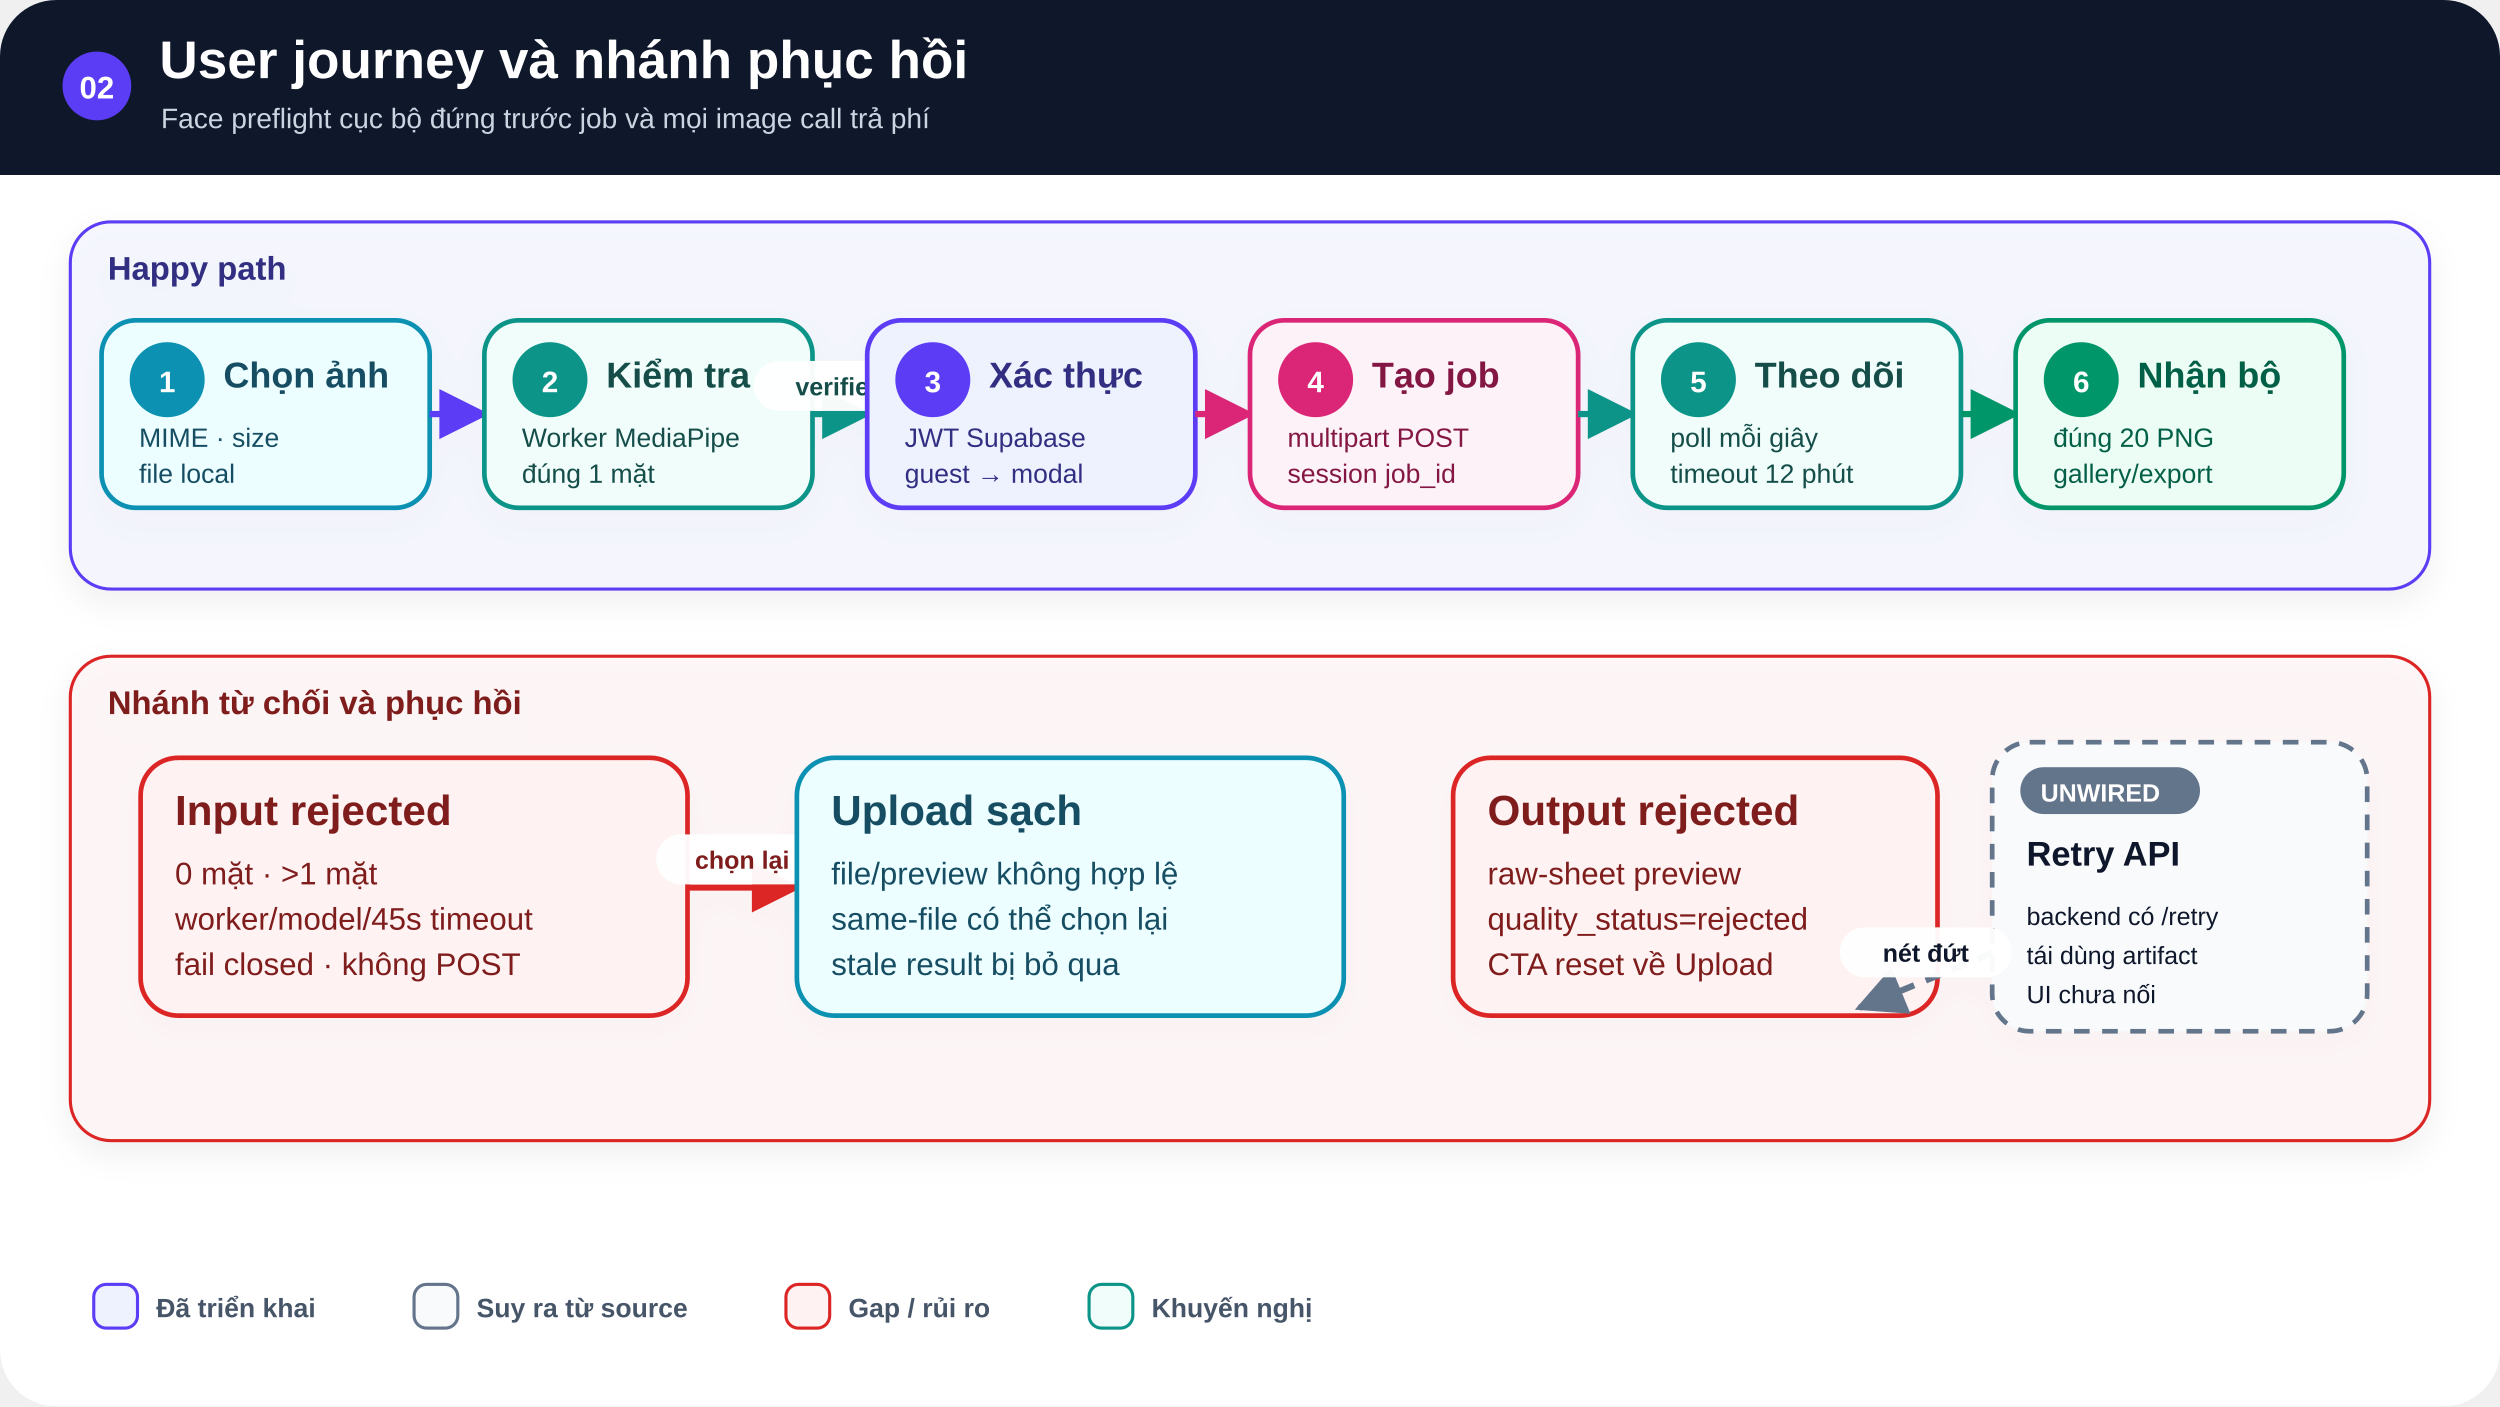
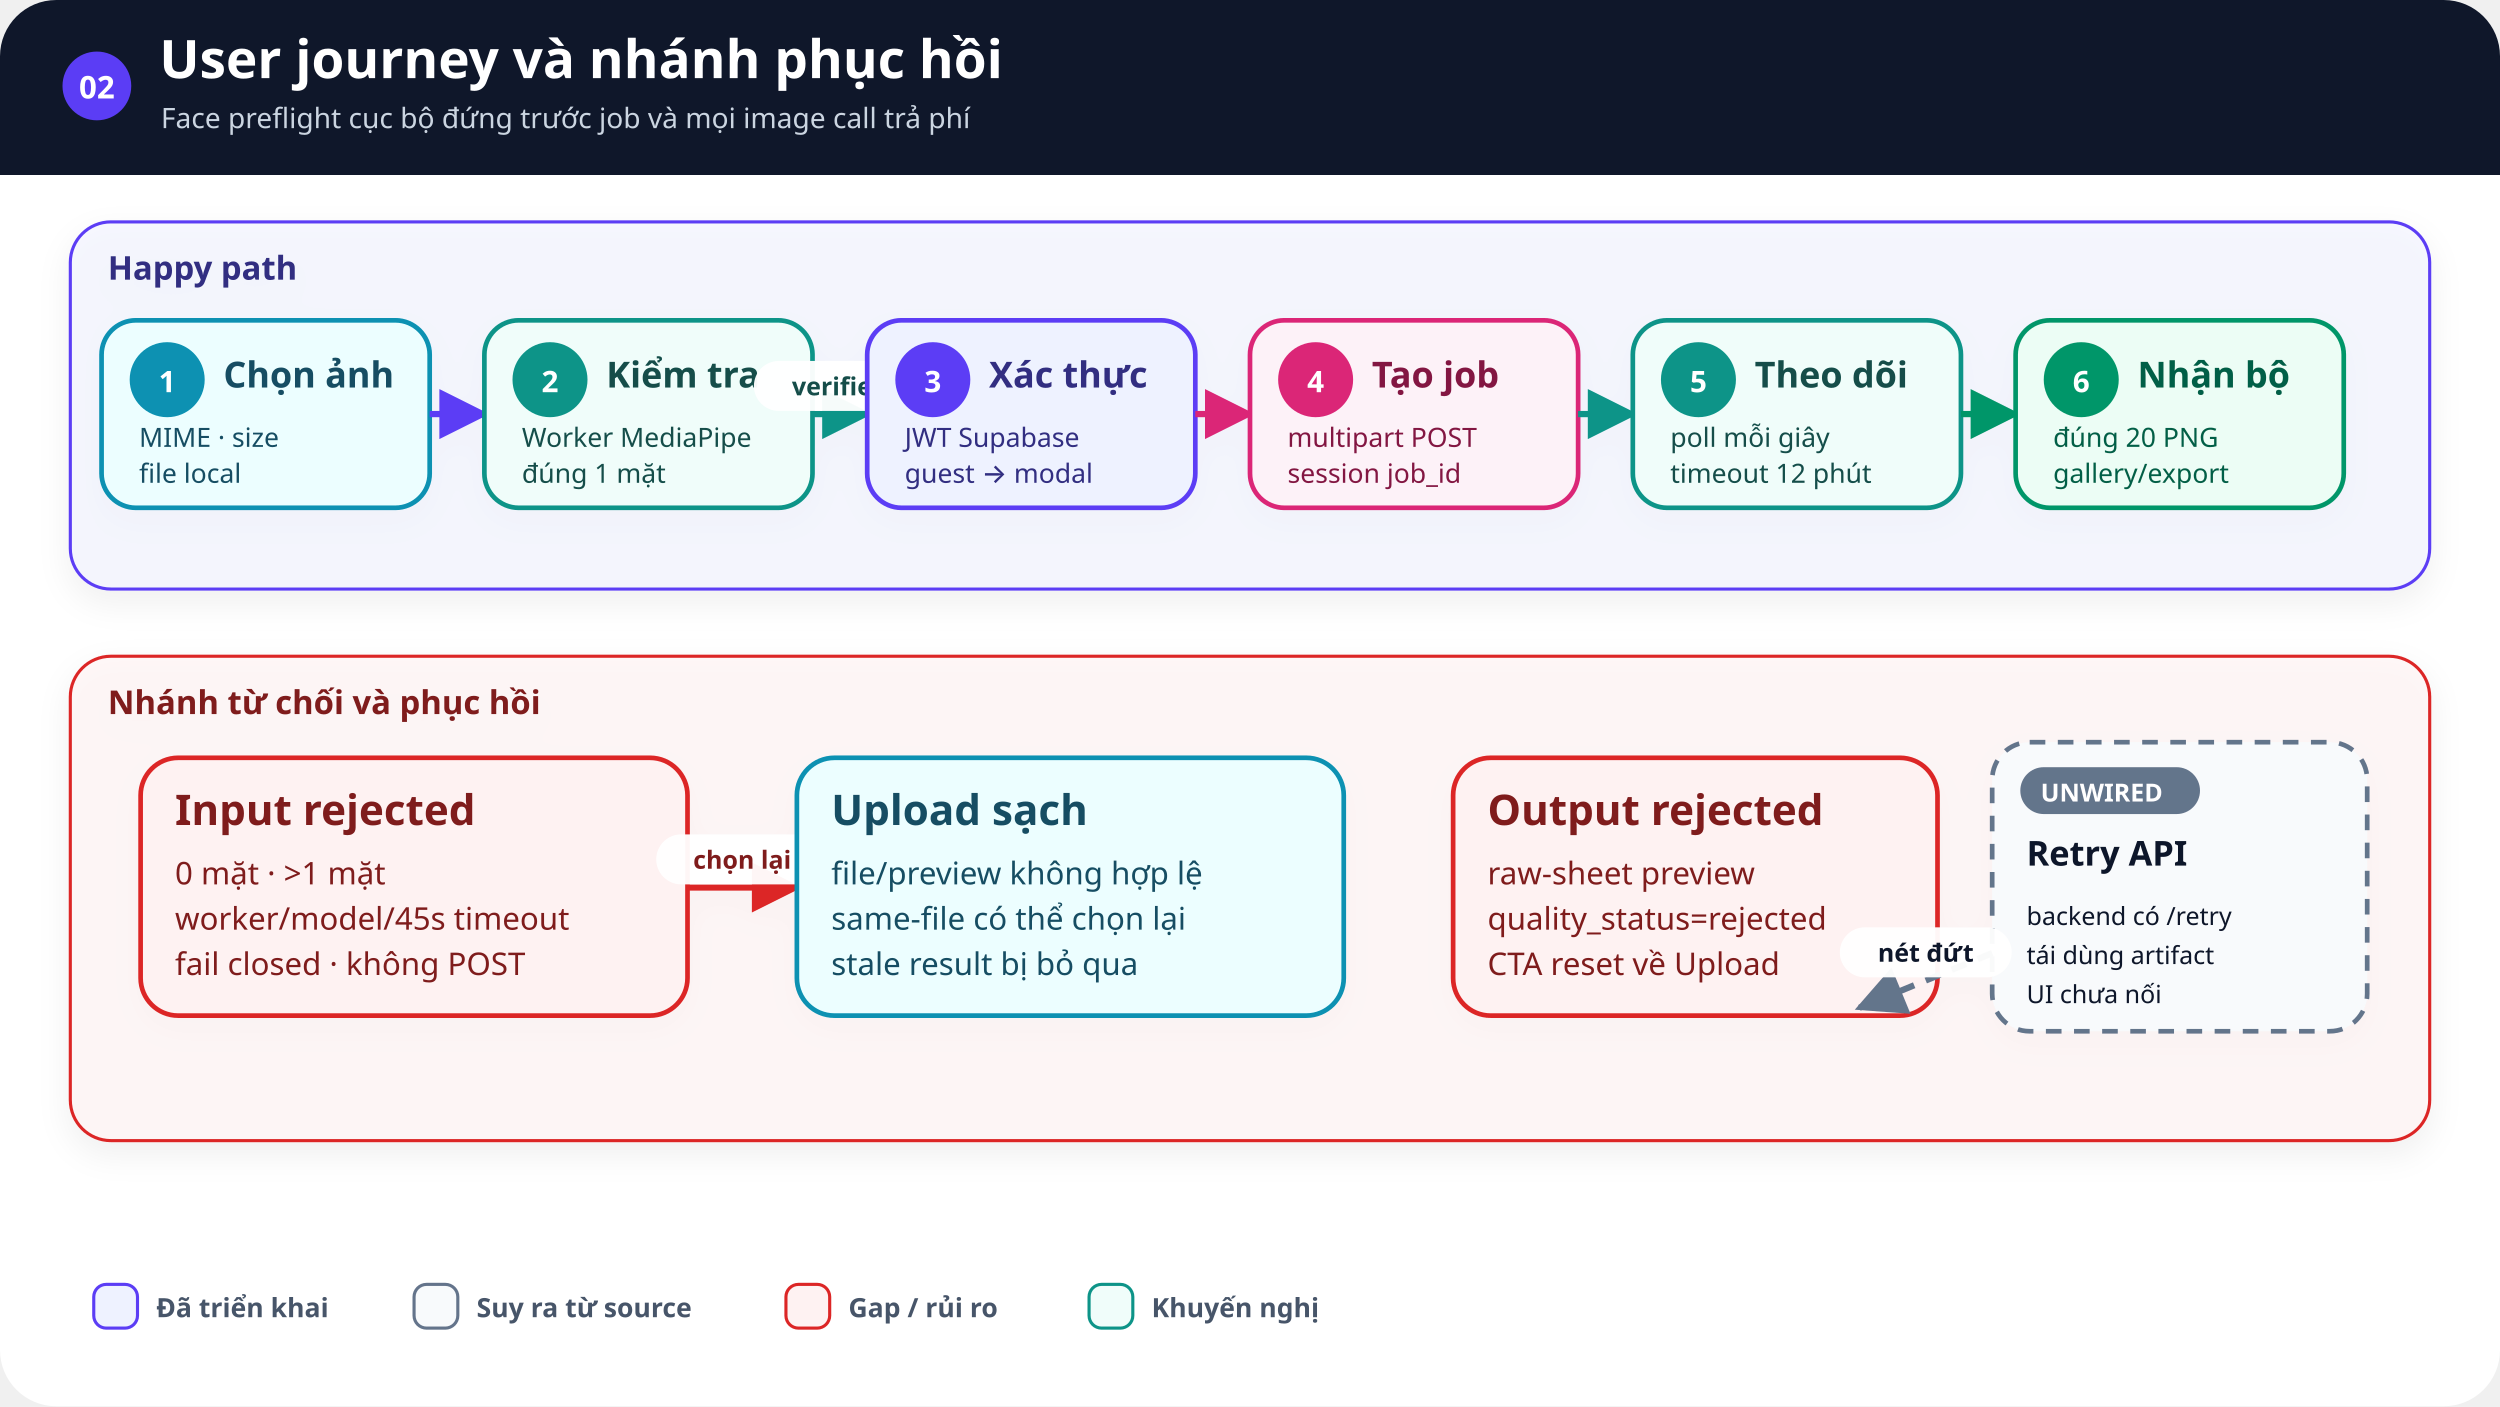
<svg xmlns="http://www.w3.org/2000/svg" width="1600" height="900" viewBox="0 0 1600 900">
  <defs>
    <filter id="shadow-user-journey" x="-20%" y="-20%" width="140%" height="140%">
      <feDropShadow dx="0" dy="8" stdDeviation="10" flood-color="#0F172A" flood-opacity="0.10" />
    </filter>
    <marker id="arrow-user-journey-client" viewBox="0 0 10 10" refX="9" refY="5" markerWidth="8" markerHeight="8" orient="auto-start-reverse">
      <path d="M 0 0 L 10 5 L 0 10 z" fill="#0891B2" />
    </marker>
    <marker id="arrow-user-journey-frontend" viewBox="0 0 10 10" refX="9" refY="5" markerWidth="8" markerHeight="8" orient="auto-start-reverse">
      <path d="M 0 0 L 10 5 L 0 10 z" fill="#5B3DF5" />
    </marker>
    <marker id="arrow-user-journey-backend" viewBox="0 0 10 10" refX="9" refY="5" markerWidth="8" markerHeight="8" orient="auto-start-reverse">
      <path d="M 0 0 L 10 5 L 0 10 z" fill="#DB2777" />
    </marker>
    <marker id="arrow-user-journey-data" viewBox="0 0 10 10" refX="9" refY="5" markerWidth="8" markerHeight="8" orient="auto-start-reverse">
      <path d="M 0 0 L 10 5 L 0 10 z" fill="#059669" />
    </marker>
    <marker id="arrow-user-journey-external" viewBox="0 0 10 10" refX="9" refY="5" markerWidth="8" markerHeight="8" orient="auto-start-reverse">
      <path d="M 0 0 L 10 5 L 0 10 z" fill="#EA580C" />
    </marker>
    <marker id="arrow-user-journey-quality" viewBox="0 0 10 10" refX="9" refY="5" markerWidth="8" markerHeight="8" orient="auto-start-reverse">
      <path d="M 0 0 L 10 5 L 0 10 z" fill="#0D9488" />
    </marker>
    <marker id="arrow-user-journey-risk" viewBox="0 0 10 10" refX="9" refY="5" markerWidth="8" markerHeight="8" orient="auto-start-reverse">
      <path d="M 0 0 L 10 5 L 0 10 z" fill="#DC2626" />
    </marker>
    <marker id="arrow-user-journey-neutral" viewBox="0 0 10 10" refX="9" refY="5" markerWidth="8" markerHeight="8" orient="auto-start-reverse">
      <path d="M 0 0 L 10 5 L 0 10 z" fill="#64748B" />
    </marker>
    <marker id="arrow-user-journey-ink" viewBox="0 0 10 10" refX="9" refY="5" markerWidth="8" markerHeight="8" orient="auto-start-reverse">
      <path d="M 0 0 L 10 5 L 0 10 z" fill="#0F172A" />
    </marker>
  </defs>
  <rect width="1600" height="900" rx="36" fill="#FFFFFF" />
  <rect x="0" y="0" width="1600" height="112" rx="36" fill="#0F172A" />
  <rect x="0" y="76" width="1600" height="36" fill="#0F172A" />
  <circle cx="62" cy="55" r="22" fill="#5B3DF5" />
-   <text x="62" y="63" text-anchor="middle" fill="#FFFFFF" font-family="Arial, sans-serif" font-size="20" font-weight="800">02</text>
-   <text x="102" y="50" text-anchor="start" fill="#FFFFFF" font-family="Arial, sans-serif" font-size="34" font-weight="800">User journey và nhánh phục hồi</text>
-   <text x="103" y="82" text-anchor="start" fill="#CBD5E1" font-family="Arial, sans-serif" font-size="18" font-weight="500">Face preflight cục bộ đứng trước job và mọi image call trả phí</text>
+   <text x="62" y="63" text-anchor="middle" fill="#FFFFFF" font-family="'Segoe UI', system-ui, -apple-system, 'Noto Sans', sans-serif" font-size="20" font-weight="800">02</text>
+   <text x="102" y="50" text-anchor="start" fill="#FFFFFF" font-family="'Segoe UI', system-ui, -apple-system, 'Noto Sans', sans-serif" font-size="34" font-weight="800">User journey và nhánh phục hồi</text>
+   <text x="103" y="82" text-anchor="start" fill="#CBD5E1" font-family="'Segoe UI', system-ui, -apple-system, 'Noto Sans', sans-serif" font-size="18" font-weight="500">Face preflight cục bộ đứng trước job và mọi image call trả phí</text>
  <g filter="url(#shadow-user-journey)">
    <g>
      <rect x="45" y="142" width="1510" height="235" rx="26" fill="#EEF2FF" fill-opacity="0.55" stroke="#5B3DF5" stroke-width="2" />
-       <text x="69" y="179" text-anchor="start" fill="#312E81" font-family="Arial, sans-serif" font-size="21" font-weight="800">Happy path</text>
+       <text x="69" y="179" text-anchor="start" fill="#312E81" font-family="'Segoe UI', system-ui, -apple-system, 'Noto Sans', sans-serif" font-size="21" font-weight="800">Happy path</text>
    </g>
    <g>
      <rect x="65" y="205" width="210" height="120" rx="22" fill="#ECFEFF" stroke="#0891B2" stroke-width="3" />
      <circle cx="107" cy="243" r="24" fill="#0891B2" />
-       <text x="107" y="251" text-anchor="middle" fill="#FFFFFF" font-family="Arial, sans-serif" font-size="19" font-weight="800">1</text>
-       <text x="143" y="248" text-anchor="start" fill="#164E63" font-family="Arial, sans-serif" font-size="23" font-weight="800">Chọn ảnh</text>
-       <text x="89" y="286" text-anchor="start" fill="#164E63" font-family="Arial, sans-serif" font-size="17" font-weight="500">
+       <text x="107" y="251" text-anchor="middle" fill="#FFFFFF" font-family="'Segoe UI', system-ui, -apple-system, 'Noto Sans', sans-serif" font-size="19" font-weight="800">1</text>
+       <text x="143" y="248" text-anchor="start" fill="#164E63" font-family="'Segoe UI', system-ui, -apple-system, 'Noto Sans', sans-serif" font-size="23" font-weight="800">Chọn ảnh</text>
+       <text x="89" y="286" text-anchor="start" fill="#164E63" font-family="'Segoe UI', system-ui, -apple-system, 'Noto Sans', sans-serif" font-size="17" font-weight="500">
        <tspan x="89" dy="0">MIME · size</tspan>
        <tspan x="89" dy="23">file local</tspan>
      </text>
    </g>
    <g>
      <path d="M 275 265 L 310 265" fill="none" stroke="#5B3DF5" stroke-width="4" marker-end="url(#arrow-user-journey-frontend)" />
    </g>
    <g>
      <rect x="310" y="205" width="210" height="120" rx="22" fill="#F0FDFA" stroke="#0D9488" stroke-width="3" />
      <circle cx="352" cy="243" r="24" fill="#0D9488" />
-       <text x="352" y="251" text-anchor="middle" fill="#FFFFFF" font-family="Arial, sans-serif" font-size="19" font-weight="800">2</text>
-       <text x="388" y="248" text-anchor="start" fill="#134E4A" font-family="Arial, sans-serif" font-size="23" font-weight="800">Kiểm tra</text>
-       <text x="334" y="286" text-anchor="start" fill="#134E4A" font-family="Arial, sans-serif" font-size="17" font-weight="500">
+       <text x="352" y="251" text-anchor="middle" fill="#FFFFFF" font-family="'Segoe UI', system-ui, -apple-system, 'Noto Sans', sans-serif" font-size="19" font-weight="800">2</text>
+       <text x="388" y="248" text-anchor="start" fill="#134E4A" font-family="'Segoe UI', system-ui, -apple-system, 'Noto Sans', sans-serif" font-size="23" font-weight="800">Kiểm tra</text>
+       <text x="334" y="286" text-anchor="start" fill="#134E4A" font-family="'Segoe UI', system-ui, -apple-system, 'Noto Sans', sans-serif" font-size="17" font-weight="500">
        <tspan x="334" dy="0">Worker MediaPipe</tspan>
        <tspan x="334" dy="23">đúng 1 mặt</tspan>
      </text>
    </g>
    <g>
      <path d="M 520 265 L 555 265" fill="none" stroke="#0D9488" stroke-width="4" marker-end="url(#arrow-user-journey-quality)" />
      <rect x="482.5" y="231" width="110" height="32" rx="16" fill="#FFFFFF" opacity="0.96" />
-       <text x="537.5" y="253" text-anchor="middle" fill="#134E4A" font-family="Arial, sans-serif" font-size="16" font-weight="700">verified</text>
+       <text x="537.5" y="253" text-anchor="middle" fill="#134E4A" font-family="'Segoe UI', system-ui, -apple-system, 'Noto Sans', sans-serif" font-size="16" font-weight="700">verified</text>
    </g>
    <g>
      <rect x="555" y="205" width="210" height="120" rx="22" fill="#EEF2FF" stroke="#5B3DF5" stroke-width="3" />
      <circle cx="597" cy="243" r="24" fill="#5B3DF5" />
-       <text x="597" y="251" text-anchor="middle" fill="#FFFFFF" font-family="Arial, sans-serif" font-size="19" font-weight="800">3</text>
-       <text x="633" y="248" text-anchor="start" fill="#312E81" font-family="Arial, sans-serif" font-size="23" font-weight="800">Xác thực</text>
-       <text x="579" y="286" text-anchor="start" fill="#312E81" font-family="Arial, sans-serif" font-size="17" font-weight="500">
+       <text x="597" y="251" text-anchor="middle" fill="#FFFFFF" font-family="'Segoe UI', system-ui, -apple-system, 'Noto Sans', sans-serif" font-size="19" font-weight="800">3</text>
+       <text x="633" y="248" text-anchor="start" fill="#312E81" font-family="'Segoe UI', system-ui, -apple-system, 'Noto Sans', sans-serif" font-size="23" font-weight="800">Xác thực</text>
+       <text x="579" y="286" text-anchor="start" fill="#312E81" font-family="'Segoe UI', system-ui, -apple-system, 'Noto Sans', sans-serif" font-size="17" font-weight="500">
        <tspan x="579" dy="0">JWT Supabase</tspan>
        <tspan x="579" dy="23">guest → modal</tspan>
      </text>
    </g>
    <g>
      <path d="M 765 265 L 800 265" fill="none" stroke="#DB2777" stroke-width="4" marker-end="url(#arrow-user-journey-backend)" />
    </g>
    <g>
      <rect x="800" y="205" width="210" height="120" rx="22" fill="#FDF2F8" stroke="#DB2777" stroke-width="3" />
      <circle cx="842" cy="243" r="24" fill="#DB2777" />
-       <text x="842" y="251" text-anchor="middle" fill="#FFFFFF" font-family="Arial, sans-serif" font-size="19" font-weight="800">4</text>
-       <text x="878" y="248" text-anchor="start" fill="#831843" font-family="Arial, sans-serif" font-size="23" font-weight="800">Tạo job</text>
-       <text x="824" y="286" text-anchor="start" fill="#831843" font-family="Arial, sans-serif" font-size="17" font-weight="500">
+       <text x="842" y="251" text-anchor="middle" fill="#FFFFFF" font-family="'Segoe UI', system-ui, -apple-system, 'Noto Sans', sans-serif" font-size="19" font-weight="800">4</text>
+       <text x="878" y="248" text-anchor="start" fill="#831843" font-family="'Segoe UI', system-ui, -apple-system, 'Noto Sans', sans-serif" font-size="23" font-weight="800">Tạo job</text>
+       <text x="824" y="286" text-anchor="start" fill="#831843" font-family="'Segoe UI', system-ui, -apple-system, 'Noto Sans', sans-serif" font-size="17" font-weight="500">
        <tspan x="824" dy="0">multipart POST</tspan>
        <tspan x="824" dy="23">session job_id</tspan>
      </text>
    </g>
    <g>
      <path d="M 1010 265 L 1045 265" fill="none" stroke="#0D9488" stroke-width="4" marker-end="url(#arrow-user-journey-quality)" />
    </g>
    <g>
      <rect x="1045" y="205" width="210" height="120" rx="22" fill="#F0FDFA" stroke="#0D9488" stroke-width="3" />
      <circle cx="1087" cy="243" r="24" fill="#0D9488" />
-       <text x="1087" y="251" text-anchor="middle" fill="#FFFFFF" font-family="Arial, sans-serif" font-size="19" font-weight="800">5</text>
-       <text x="1123" y="248" text-anchor="start" fill="#134E4A" font-family="Arial, sans-serif" font-size="23" font-weight="800">Theo dõi</text>
-       <text x="1069" y="286" text-anchor="start" fill="#134E4A" font-family="Arial, sans-serif" font-size="17" font-weight="500">
+       <text x="1087" y="251" text-anchor="middle" fill="#FFFFFF" font-family="'Segoe UI', system-ui, -apple-system, 'Noto Sans', sans-serif" font-size="19" font-weight="800">5</text>
+       <text x="1123" y="248" text-anchor="start" fill="#134E4A" font-family="'Segoe UI', system-ui, -apple-system, 'Noto Sans', sans-serif" font-size="23" font-weight="800">Theo dõi</text>
+       <text x="1069" y="286" text-anchor="start" fill="#134E4A" font-family="'Segoe UI', system-ui, -apple-system, 'Noto Sans', sans-serif" font-size="17" font-weight="500">
        <tspan x="1069" dy="0">poll mỗi giây</tspan>
        <tspan x="1069" dy="23">timeout 12 phút</tspan>
      </text>
    </g>
    <g>
      <path d="M 1255 265 L 1290 265" fill="none" stroke="#059669" stroke-width="4" marker-end="url(#arrow-user-journey-data)" />
    </g>
    <g>
      <rect x="1290" y="205" width="210" height="120" rx="22" fill="#ECFDF5" stroke="#059669" stroke-width="3" />
      <circle cx="1332" cy="243" r="24" fill="#059669" />
-       <text x="1332" y="251" text-anchor="middle" fill="#FFFFFF" font-family="Arial, sans-serif" font-size="19" font-weight="800">6</text>
-       <text x="1368" y="248" text-anchor="start" fill="#065F46" font-family="Arial, sans-serif" font-size="23" font-weight="800">Nhận bộ</text>
-       <text x="1314" y="286" text-anchor="start" fill="#065F46" font-family="Arial, sans-serif" font-size="17" font-weight="500">
+       <text x="1332" y="251" text-anchor="middle" fill="#FFFFFF" font-family="'Segoe UI', system-ui, -apple-system, 'Noto Sans', sans-serif" font-size="19" font-weight="800">6</text>
+       <text x="1368" y="248" text-anchor="start" fill="#065F46" font-family="'Segoe UI', system-ui, -apple-system, 'Noto Sans', sans-serif" font-size="23" font-weight="800">Nhận bộ</text>
+       <text x="1314" y="286" text-anchor="start" fill="#065F46" font-family="'Segoe UI', system-ui, -apple-system, 'Noto Sans', sans-serif" font-size="17" font-weight="500">
        <tspan x="1314" dy="0">đúng 20 PNG</tspan>
        <tspan x="1314" dy="23">gallery/export</tspan>
      </text>
    </g>
    <g>
      <rect x="45" y="420" width="1510" height="310" rx="26" fill="#FEF2F2" fill-opacity="0.55" stroke="#DC2626" stroke-width="2" />
-       <text x="69" y="457" text-anchor="start" fill="#7F1D1D" font-family="Arial, sans-serif" font-size="21" font-weight="800">Nhánh từ chối và phục hồi</text>
+       <text x="69" y="457" text-anchor="start" fill="#7F1D1D" font-family="'Segoe UI', system-ui, -apple-system, 'Noto Sans', sans-serif" font-size="21" font-weight="800">Nhánh từ chối và phục hồi</text>
    </g>
    <g>
      <rect x="90" y="485" width="350" height="165" rx="24" fill="#FEF2F2" stroke="#DC2626" stroke-width="3" />
-       <text x="112" y="528" text-anchor="start" fill="#7F1D1D" font-family="Arial, sans-serif" font-size="27" font-weight="800">Input rejected</text>
-       <text x="112" y="566" text-anchor="start" fill="#7F1D1D" font-family="Arial, sans-serif" font-size="20" font-weight="500">
+       <text x="112" y="528" text-anchor="start" fill="#7F1D1D" font-family="'Segoe UI', system-ui, -apple-system, 'Noto Sans', sans-serif" font-size="27" font-weight="800">Input rejected</text>
+       <text x="112" y="566" text-anchor="start" fill="#7F1D1D" font-family="'Segoe UI', system-ui, -apple-system, 'Noto Sans', sans-serif" font-size="20" font-weight="500">
        <tspan x="112" dy="0">0 mặt · &gt;1 mặt</tspan>
        <tspan x="112" dy="29">worker/model/45s timeout</tspan>
        <tspan x="112" dy="29">fail closed · không POST</tspan>
      </text>
    </g>
    <g>
      <path d="M 440 568 L 510 568" fill="none" stroke="#DC2626" stroke-width="4" marker-end="url(#arrow-user-journey-risk)" />
      <rect x="420" y="534" width="110" height="32" rx="16" fill="#FFFFFF" opacity="0.96" />
-       <text x="475" y="556" text-anchor="middle" fill="#7F1D1D" font-family="Arial, sans-serif" font-size="16" font-weight="700">chọn lại</text>
+       <text x="475" y="556" text-anchor="middle" fill="#7F1D1D" font-family="'Segoe UI', system-ui, -apple-system, 'Noto Sans', sans-serif" font-size="16" font-weight="700">chọn lại</text>
    </g>
    <g>
      <rect x="510" y="485" width="350" height="165" rx="24" fill="#ECFEFF" stroke="#0891B2" stroke-width="3" />
-       <text x="532" y="528" text-anchor="start" fill="#164E63" font-family="Arial, sans-serif" font-size="27" font-weight="800">Upload sạch</text>
-       <text x="532" y="566" text-anchor="start" fill="#164E63" font-family="Arial, sans-serif" font-size="20" font-weight="500">
+       <text x="532" y="528" text-anchor="start" fill="#164E63" font-family="'Segoe UI', system-ui, -apple-system, 'Noto Sans', sans-serif" font-size="27" font-weight="800">Upload sạch</text>
+       <text x="532" y="566" text-anchor="start" fill="#164E63" font-family="'Segoe UI', system-ui, -apple-system, 'Noto Sans', sans-serif" font-size="20" font-weight="500">
        <tspan x="532" dy="0">file/preview không hợp lệ</tspan>
        <tspan x="532" dy="29">same-file có thể chọn lại</tspan>
        <tspan x="532" dy="29">stale result bị bỏ qua</tspan>
      </text>
    </g>
    <g>
      <rect x="930" y="485" width="310" height="165" rx="24" fill="#FEF2F2" stroke="#DC2626" stroke-width="3" />
-       <text x="952" y="528" text-anchor="start" fill="#7F1D1D" font-family="Arial, sans-serif" font-size="27" font-weight="800">Output rejected</text>
-       <text x="952" y="566" text-anchor="start" fill="#7F1D1D" font-family="Arial, sans-serif" font-size="20" font-weight="500">
+       <text x="952" y="528" text-anchor="start" fill="#7F1D1D" font-family="'Segoe UI', system-ui, -apple-system, 'Noto Sans', sans-serif" font-size="27" font-weight="800">Output rejected</text>
+       <text x="952" y="566" text-anchor="start" fill="#7F1D1D" font-family="'Segoe UI', system-ui, -apple-system, 'Noto Sans', sans-serif" font-size="20" font-weight="500">
        <tspan x="952" dy="0">raw-sheet preview</tspan>
        <tspan x="952" dy="29">quality_status=rejected</tspan>
        <tspan x="952" dy="29">CTA reset về Upload</tspan>
      </text>
    </g>
    <g>
      <rect x="1275" y="475" width="240" height="185" rx="24" fill="#F8FAFC" stroke="#64748B" stroke-width="3" stroke-dasharray="10 8" />
      <rect x="1293" y="491" width="115" height="30" rx="15" fill="#64748B" />
-       <text x="1306" y="513" fill="#FFFFFF" font-family="Arial, sans-serif" font-size="16" font-weight="700">UNWIRED</text>
-       <text x="1297" y="554" text-anchor="start" fill="#0F172A" font-family="Arial, sans-serif" font-size="22" font-weight="800">Retry API</text>
-       <text x="1297" y="592" text-anchor="start" fill="#0F172A" font-family="Arial, sans-serif" font-size="16" font-weight="500">
+       <text x="1306" y="513" fill="#FFFFFF" font-family="'Segoe UI', system-ui, -apple-system, 'Noto Sans', sans-serif" font-size="16" font-weight="700">UNWIRED</text>
+       <text x="1297" y="554" text-anchor="start" fill="#0F172A" font-family="'Segoe UI', system-ui, -apple-system, 'Noto Sans', sans-serif" font-size="22" font-weight="800">Retry API</text>
+       <text x="1297" y="592" text-anchor="start" fill="#0F172A" font-family="'Segoe UI', system-ui, -apple-system, 'Noto Sans', sans-serif" font-size="16" font-weight="500">
        <tspan x="1297" dy="0">backend có /retry</tspan>
        <tspan x="1297" dy="25">tái dùng artifact</tspan>
        <tspan x="1297" dy="25">UI chưa nối</tspan>
      </text>
    </g>
    <g>
      <path d="M 1275 610 L 1190 645" fill="none" stroke="#64748B" stroke-width="4" marker-end="url(#arrow-user-journey-neutral)" stroke-dasharray="10 8" />
      <rect x="1177.5" y="593.5" width="110" height="32" rx="16" fill="#FFFFFF" opacity="0.96" />
-       <text x="1232.5" y="615.5" text-anchor="middle" fill="#0F172A" font-family="Arial, sans-serif" font-size="16" font-weight="700">nét đứt</text>
+       <text x="1232.5" y="615.5" text-anchor="middle" fill="#0F172A" font-family="'Segoe UI', system-ui, -apple-system, 'Noto Sans', sans-serif" font-size="16" font-weight="700">nét đứt</text>
    </g>
  </g>
  <g>
    <rect x="60" y="822" width="28" height="28" rx="8" fill="#EEF2FF" stroke="#5B3DF5" stroke-width="2" />
-     <text x="100" y="843" text-anchor="start" fill="#475569" font-family="Arial, sans-serif" font-size="17" font-weight="600">Đã triển khai</text>
+     <text x="100" y="843" text-anchor="start" fill="#475569" font-family="'Segoe UI', system-ui, -apple-system, 'Noto Sans', sans-serif" font-size="17" font-weight="600">Đã triển khai</text>
    <rect x="265" y="822" width="28" height="28" rx="8" fill="#F8FAFC" stroke="#64748B" stroke-width="2" />
-     <text x="305" y="843" text-anchor="start" fill="#475569" font-family="Arial, sans-serif" font-size="17" font-weight="600">Suy ra từ source</text>
+     <text x="305" y="843" text-anchor="start" fill="#475569" font-family="'Segoe UI', system-ui, -apple-system, 'Noto Sans', sans-serif" font-size="17" font-weight="600">Suy ra từ source</text>
    <rect x="503" y="822" width="28" height="28" rx="8" fill="#FEF2F2" stroke="#DC2626" stroke-width="2" />
-     <text x="543" y="843" text-anchor="start" fill="#475569" font-family="Arial, sans-serif" font-size="17" font-weight="600">Gap / rủi ro</text>
+     <text x="543" y="843" text-anchor="start" fill="#475569" font-family="'Segoe UI', system-ui, -apple-system, 'Noto Sans', sans-serif" font-size="17" font-weight="600">Gap / rủi ro</text>
    <rect x="697" y="822" width="28" height="28" rx="8" fill="#F0FDFA" stroke="#0D9488" stroke-width="2" />
-     <text x="737" y="843" text-anchor="start" fill="#475569" font-family="Arial, sans-serif" font-size="17" font-weight="600">Khuyến nghị</text>
+     <text x="737" y="843" text-anchor="start" fill="#475569" font-family="'Segoe UI', system-ui, -apple-system, 'Noto Sans', sans-serif" font-size="17" font-weight="600">Khuyến nghị</text>
  </g>
</svg>
